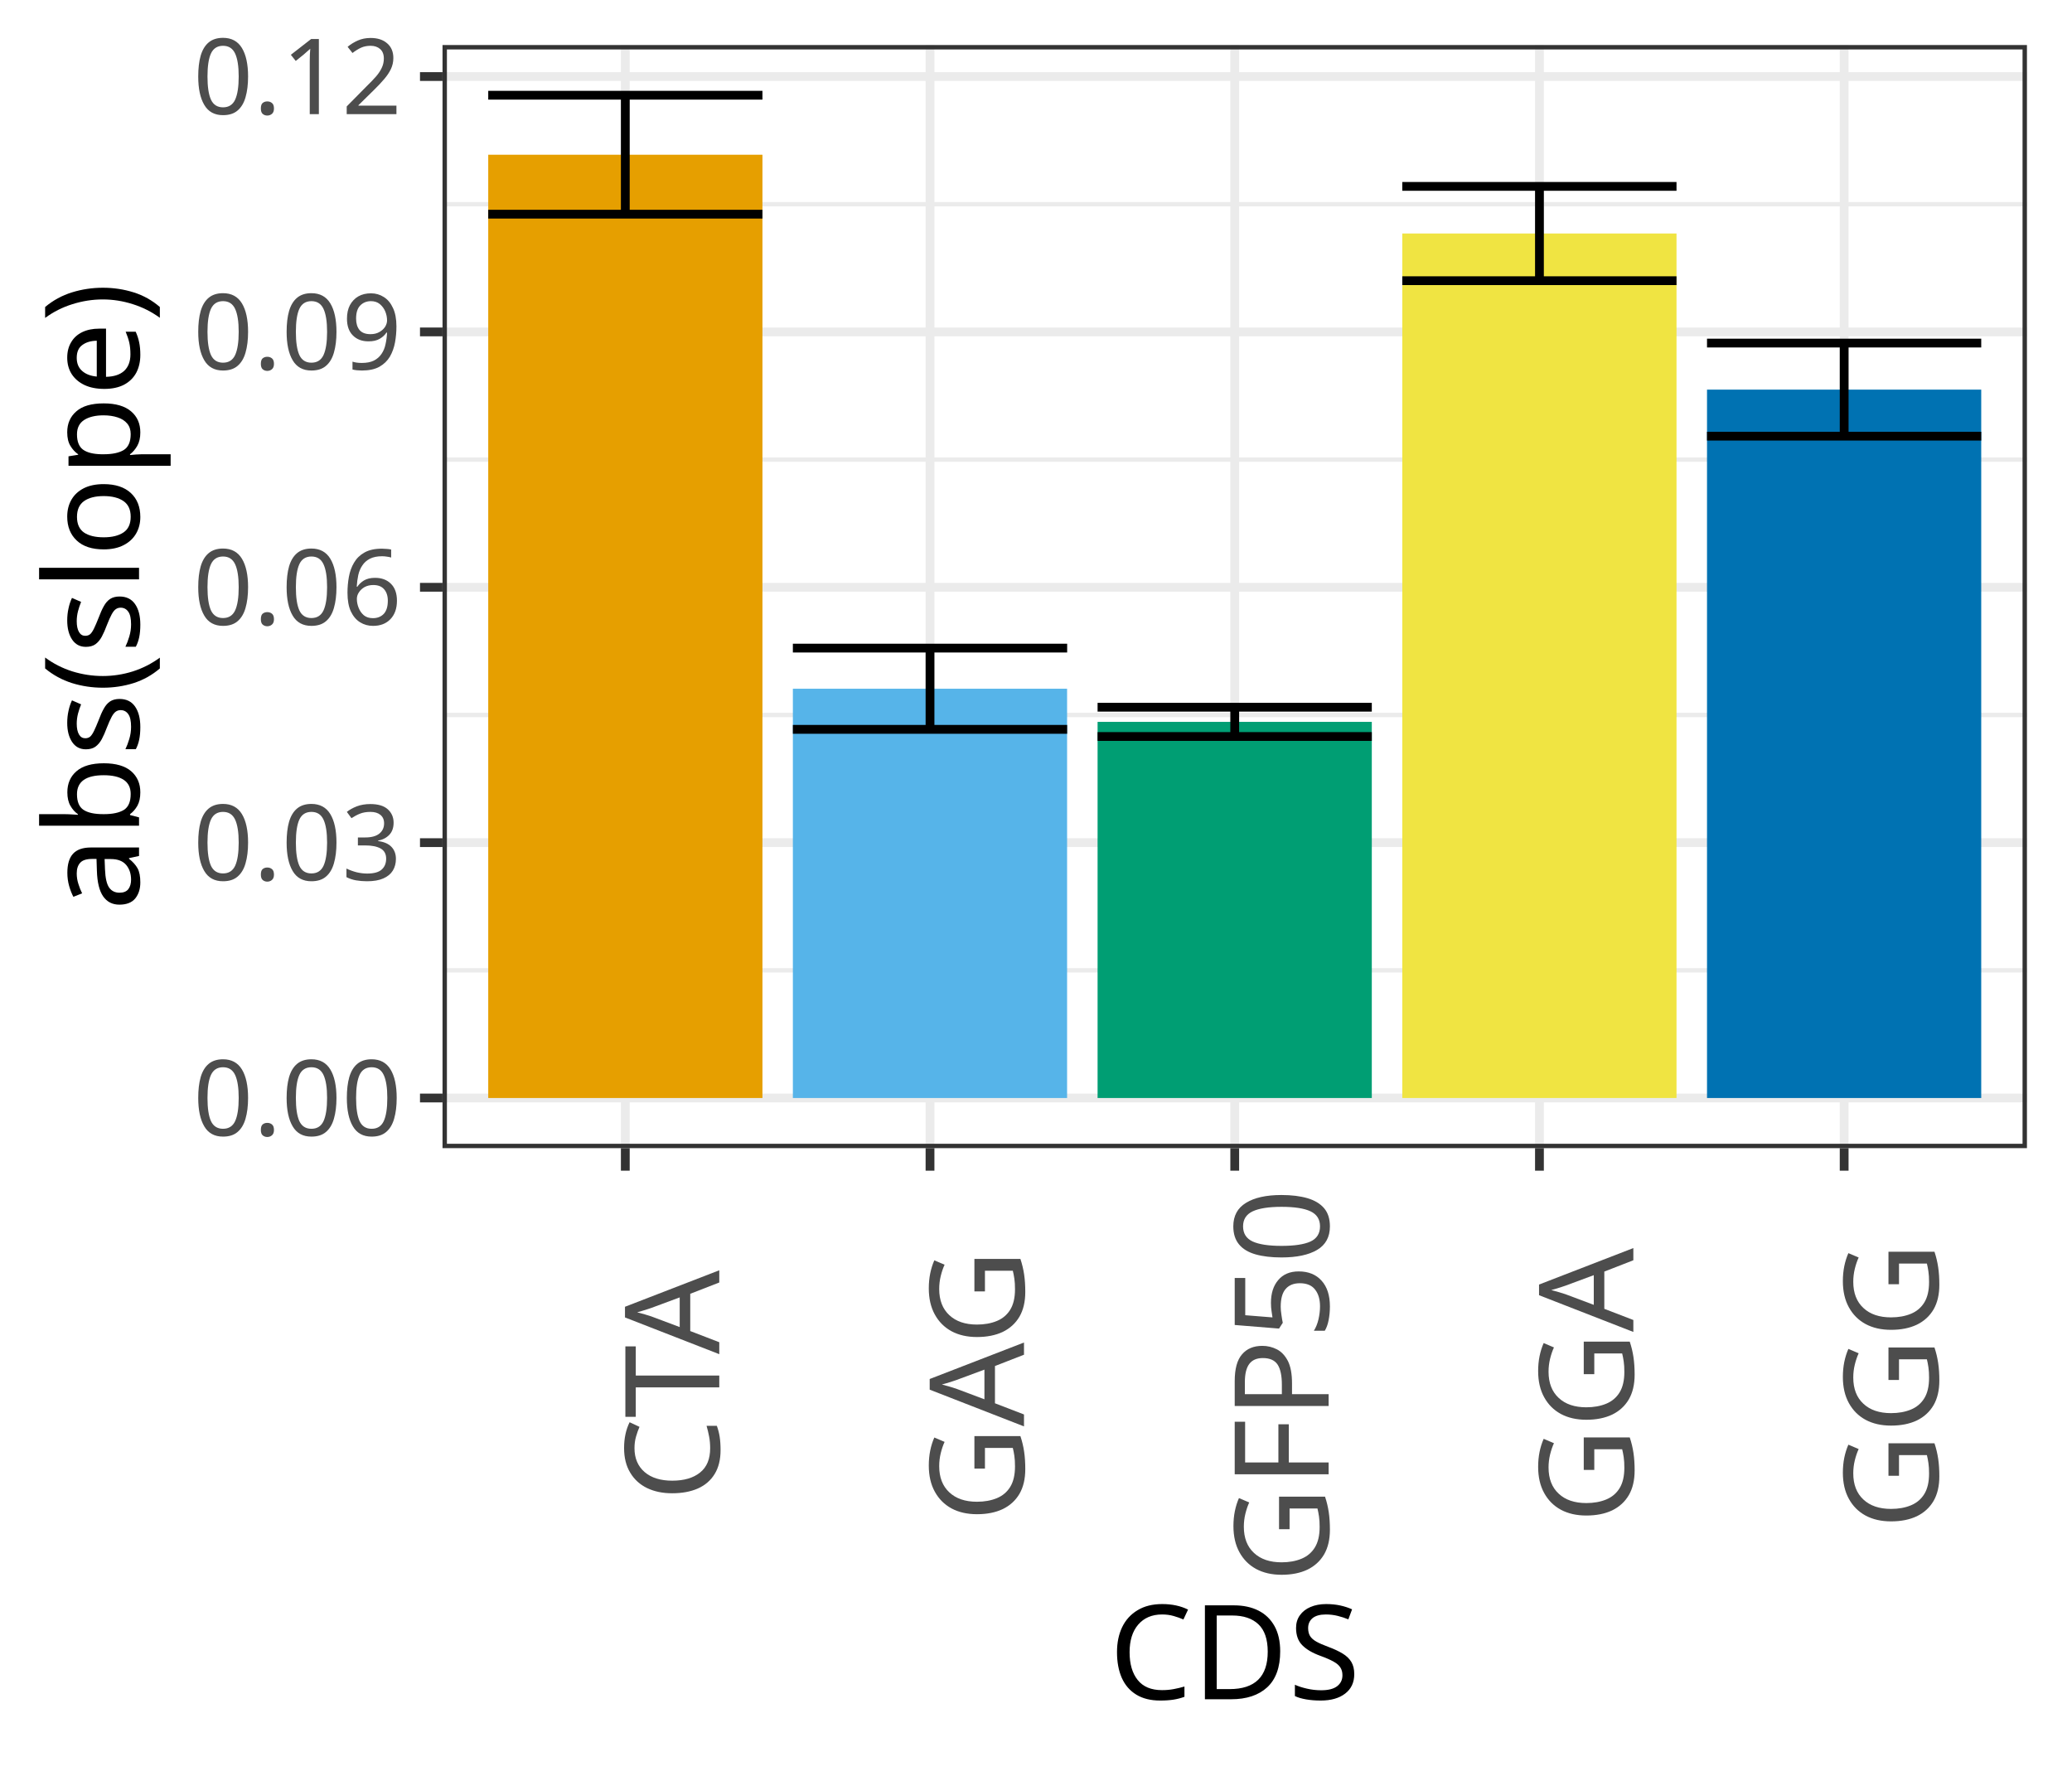
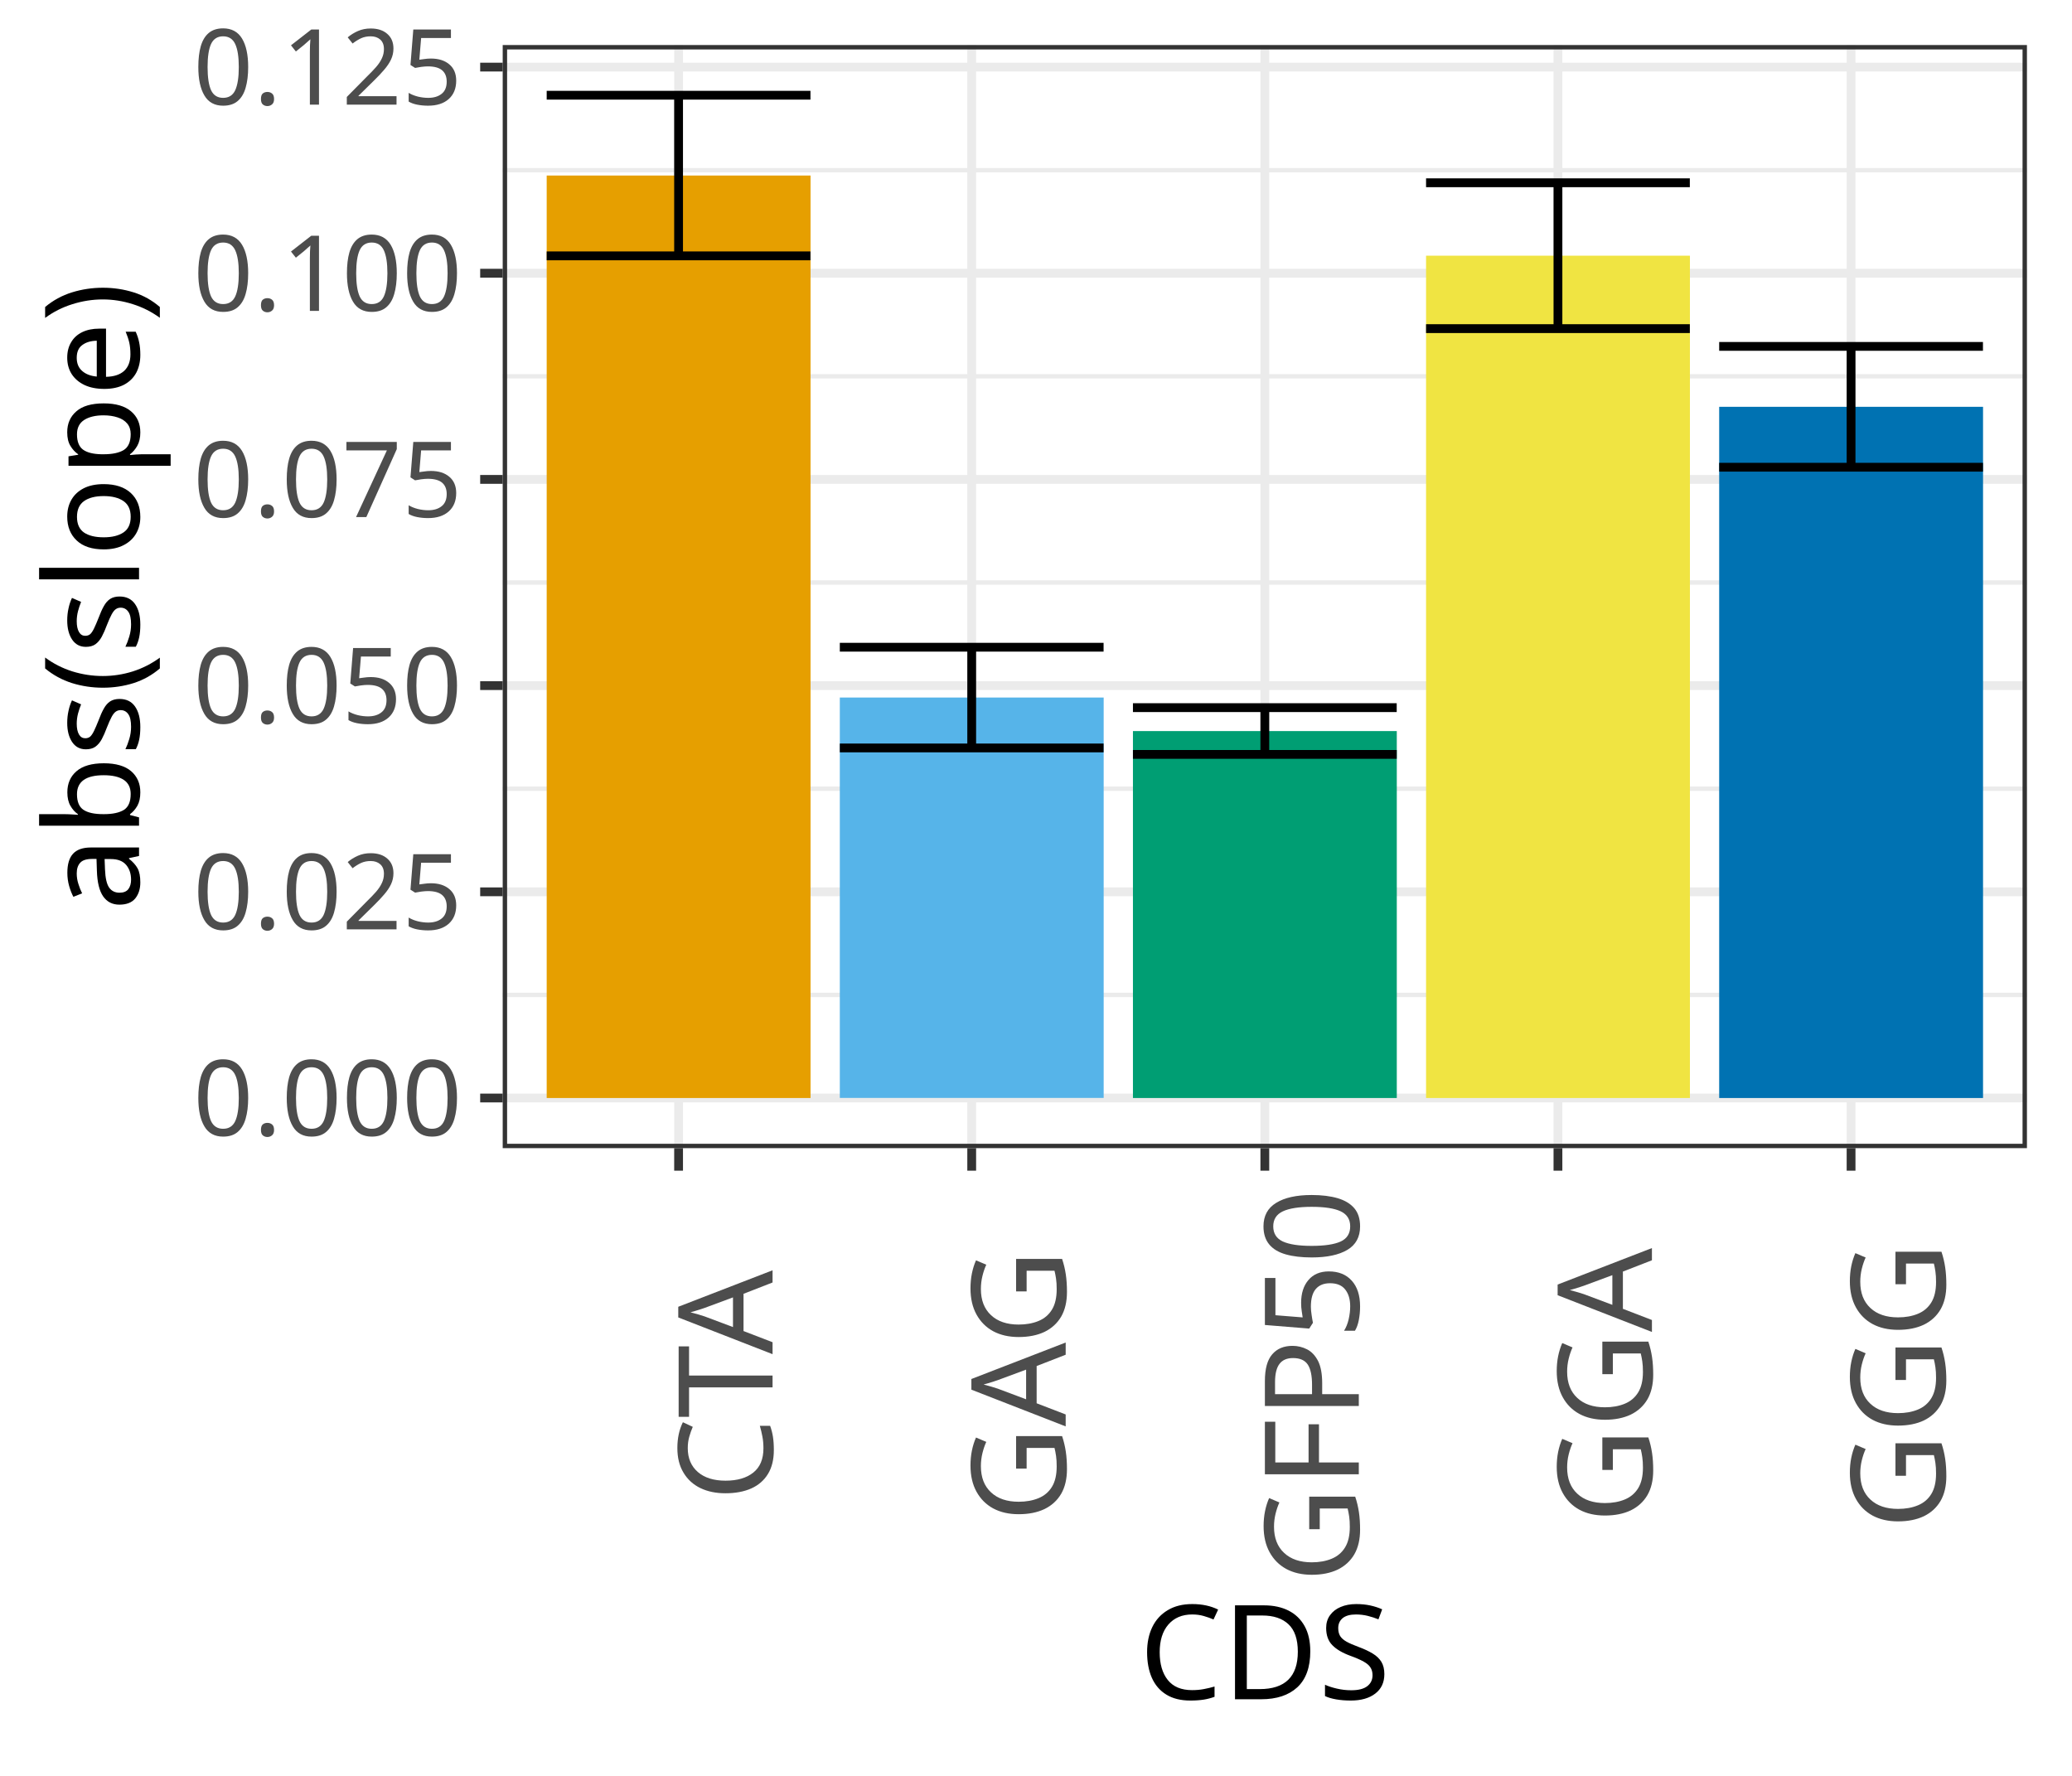
<svg xmlns="http://www.w3.org/2000/svg" class="svglite" width="252.00pt" height="216.00pt" viewBox="0 0 252.00 216.00">
  <defs>
    <style type="text/css">
    .svglite line, .svglite polyline, .svglite polygon, .svglite path, .svglite rect, .svglite circle {
      fill: none;
      stroke: #000000;
      stroke-linecap: round;
      stroke-linejoin: round;
      stroke-miterlimit: 10.00;
    }
    .svglite text {
      white-space: pre;
    }
  </style>
  </defs>
  <rect width="100%" height="100%" style="stroke: none; fill: #FFFFFF;" />
  <defs>
    <clipPath id="cpMC4wMHwyNTIuMDB8MC4wMHwyMTYuMDA=">
      <rect x="0.00" y="0.00" width="252.00" height="216.00" />
    </clipPath>
  </defs>
  <g clip-path="url(#cpMC4wMHwyNTIuMDB8MC4wMHwyMTYuMDA=)">
    <rect x="0.00" y="0.00" width="252.00" height="216.00" style="stroke-width: 1.07; stroke: #FFFFFF; fill: #FFFFFF;" />
  </g>
  <defs>
-     <clipPath id="cpNTMuODJ8MjQ2LjUyfDUuNDh8MTM5LjY1">
-       <rect x="53.82" y="5.48" width="192.70" height="134.17" />
+     <clipPath id="cpNjEuMTR8MjQ2LjUyfDUuNDh8MTM5LjY1">
+       <rect x="61.14" y="5.48" width="185.38" height="134.17" />
    </clipPath>
  </defs>
-   <g clip-path="url(#cpNTMuODJ8MjQ2LjUyfDUuNDh8MTM5LjY1)">
-     <rect x="53.82" y="5.48" width="192.70" height="134.17" style="stroke-width: 1.07; stroke: none; fill: #FFFFFF;" />
-     <polyline points="53.82,118.02 246.52,118.02 " style="stroke-width: 0.53; stroke: #EBEBEB; stroke-linecap: butt;" />
-     <polyline points="53.82,86.96 246.52,86.96 " style="stroke-width: 0.53; stroke: #EBEBEB; stroke-linecap: butt;" />
-     <polyline points="53.82,55.90 246.52,55.90 " style="stroke-width: 0.53; stroke: #EBEBEB; stroke-linecap: butt;" />
-     <polyline points="53.82,24.84 246.52,24.84 " style="stroke-width: 0.53; stroke: #EBEBEB; stroke-linecap: butt;" />
-     <polyline points="53.82,133.55 246.52,133.55 " style="stroke-width: 1.07; stroke: #EBEBEB; stroke-linecap: butt;" />
-     <polyline points="53.82,102.49 246.52,102.49 " style="stroke-width: 1.07; stroke: #EBEBEB; stroke-linecap: butt;" />
-     <polyline points="53.82,71.43 246.52,71.43 " style="stroke-width: 1.07; stroke: #EBEBEB; stroke-linecap: butt;" />
-     <polyline points="53.82,40.37 246.52,40.37 " style="stroke-width: 1.07; stroke: #EBEBEB; stroke-linecap: butt;" />
-     <polyline points="53.82,9.31 246.52,9.31 " style="stroke-width: 1.07; stroke: #EBEBEB; stroke-linecap: butt;" />
-     <polyline points="76.05,139.65 76.05,5.48 " style="stroke-width: 1.07; stroke: #EBEBEB; stroke-linecap: butt;" />
-     <polyline points="113.11,139.65 113.11,5.48 " style="stroke-width: 1.07; stroke: #EBEBEB; stroke-linecap: butt;" />
-     <polyline points="150.17,139.65 150.17,5.48 " style="stroke-width: 1.07; stroke: #EBEBEB; stroke-linecap: butt;" />
-     <polyline points="187.23,139.65 187.23,5.48 " style="stroke-width: 1.07; stroke: #EBEBEB; stroke-linecap: butt;" />
-     <polyline points="224.29,139.65 224.29,5.48 " style="stroke-width: 1.07; stroke: #EBEBEB; stroke-linecap: butt;" />
-     <rect x="59.38" y="18.82" width="33.35" height="114.73" style="stroke-width: 1.07; stroke: none; stroke-linecap: butt; stroke-linejoin: miter; fill: #E69F00;" />
-     <rect x="96.43" y="83.77" width="33.35" height="49.78" style="stroke-width: 1.07; stroke: none; stroke-linecap: butt; stroke-linejoin: miter; fill: #56B4E9;" />
-     <rect x="133.49" y="87.80" width="33.35" height="45.75" style="stroke-width: 1.07; stroke: none; stroke-linecap: butt; stroke-linejoin: miter; fill: #009E73;" />
-     <rect x="170.55" y="28.40" width="33.35" height="105.15" style="stroke-width: 1.07; stroke: none; stroke-linecap: butt; stroke-linejoin: miter; fill: #F0E442;" />
-     <rect x="207.61" y="47.39" width="33.35" height="86.16" style="stroke-width: 1.07; stroke: none; stroke-linecap: butt; stroke-linejoin: miter; fill: #0072B2;" />
-     <polyline points="59.38,11.58 92.73,11.58 " style="stroke-width: 1.07; stroke-linecap: butt;" />
-     <polyline points="76.05,11.58 76.05,26.05 " style="stroke-width: 1.07; stroke-linecap: butt;" />
-     <polyline points="59.38,26.05 92.73,26.05 " style="stroke-width: 1.07; stroke-linecap: butt;" />
-     <polyline points="96.43,78.83 129.79,78.83 " style="stroke-width: 1.07; stroke-linecap: butt;" />
-     <polyline points="113.11,78.83 113.11,88.71 " style="stroke-width: 1.07; stroke-linecap: butt;" />
-     <polyline points="96.43,88.71 129.79,88.71 " style="stroke-width: 1.07; stroke-linecap: butt;" />
-     <polyline points="133.49,86.02 166.84,86.02 " style="stroke-width: 1.07; stroke-linecap: butt;" />
-     <polyline points="150.17,86.02 150.17,89.58 " style="stroke-width: 1.07; stroke-linecap: butt;" />
-     <polyline points="133.49,89.58 166.84,89.58 " style="stroke-width: 1.07; stroke-linecap: butt;" />
-     <polyline points="170.55,22.67 203.90,22.67 " style="stroke-width: 1.07; stroke-linecap: butt;" />
-     <polyline points="187.23,22.67 187.23,34.14 " style="stroke-width: 1.07; stroke-linecap: butt;" />
-     <polyline points="170.55,34.14 203.90,34.14 " style="stroke-width: 1.07; stroke-linecap: butt;" />
-     <polyline points="207.61,41.73 240.96,41.73 " style="stroke-width: 1.07; stroke-linecap: butt;" />
-     <polyline points="224.29,41.73 224.29,53.05 " style="stroke-width: 1.07; stroke-linecap: butt;" />
-     <polyline points="207.61,53.05 240.96,53.05 " style="stroke-width: 1.07; stroke-linecap: butt;" />
-     <rect x="53.82" y="5.48" width="192.70" height="134.17" style="stroke-width: 1.07; stroke: #333333;" />
+   <g clip-path="url(#cpNjEuMTR8MjQ2LjUyfDUuNDh8MTM5LjY1)">
+     <rect x="61.14" y="5.48" width="185.38" height="134.17" style="stroke-width: 1.07; stroke: none; fill: #FFFFFF;" />
+     <polyline points="61.14,121.01 246.52,121.01 " style="stroke-width: 0.53; stroke: #EBEBEB; stroke-linecap: butt;" />
+     <polyline points="61.14,95.93 246.52,95.93 " style="stroke-width: 0.53; stroke: #EBEBEB; stroke-linecap: butt;" />
+     <polyline points="61.14,70.85 246.52,70.85 " style="stroke-width: 0.53; stroke: #EBEBEB; stroke-linecap: butt;" />
+     <polyline points="61.14,45.77 246.52,45.77 " style="stroke-width: 0.53; stroke: #EBEBEB; stroke-linecap: butt;" />
+     <polyline points="61.14,20.70 246.52,20.70 " style="stroke-width: 0.53; stroke: #EBEBEB; stroke-linecap: butt;" />
+     <polyline points="61.14,133.55 246.52,133.55 " style="stroke-width: 1.07; stroke: #EBEBEB; stroke-linecap: butt;" />
+     <polyline points="61.14,108.47 246.52,108.47 " style="stroke-width: 1.07; stroke: #EBEBEB; stroke-linecap: butt;" />
+     <polyline points="61.14,83.39 246.52,83.39 " style="stroke-width: 1.07; stroke: #EBEBEB; stroke-linecap: butt;" />
+     <polyline points="61.14,58.31 246.52,58.31 " style="stroke-width: 1.07; stroke: #EBEBEB; stroke-linecap: butt;" />
+     <polyline points="61.14,33.23 246.52,33.23 " style="stroke-width: 1.07; stroke: #EBEBEB; stroke-linecap: butt;" />
+     <polyline points="61.14,8.16 246.52,8.16 " style="stroke-width: 1.07; stroke: #EBEBEB; stroke-linecap: butt;" />
+     <polyline points="82.53,139.65 82.53,5.48 " style="stroke-width: 1.07; stroke: #EBEBEB; stroke-linecap: butt;" />
+     <polyline points="118.18,139.65 118.18,5.48 " style="stroke-width: 1.07; stroke: #EBEBEB; stroke-linecap: butt;" />
+     <polyline points="153.83,139.65 153.83,5.48 " style="stroke-width: 1.07; stroke: #EBEBEB; stroke-linecap: butt;" />
+     <polyline points="189.48,139.65 189.48,5.48 " style="stroke-width: 1.07; stroke: #EBEBEB; stroke-linecap: butt;" />
+     <polyline points="225.13,139.65 225.13,5.48 " style="stroke-width: 1.07; stroke: #EBEBEB; stroke-linecap: butt;" />
+     <rect x="66.49" y="21.35" width="32.09" height="112.20" style="stroke-width: 1.07; stroke: none; stroke-linecap: butt; stroke-linejoin: miter; fill: #E69F00;" />
+     <rect x="102.14" y="84.84" width="32.09" height="48.70" style="stroke-width: 1.07; stroke: none; stroke-linecap: butt; stroke-linejoin: miter; fill: #56B4E9;" />
+     <rect x="137.79" y="88.92" width="32.09" height="44.63" style="stroke-width: 1.07; stroke: none; stroke-linecap: butt; stroke-linejoin: miter; fill: #009E73;" />
+     <rect x="173.44" y="31.10" width="32.09" height="102.45" style="stroke-width: 1.07; stroke: none; stroke-linecap: butt; stroke-linejoin: miter; fill: #F0E442;" />
+     <rect x="209.09" y="49.48" width="32.09" height="84.07" style="stroke-width: 1.07; stroke: none; stroke-linecap: butt; stroke-linejoin: miter; fill: #0072B2;" />
+     <polyline points="66.49,11.58 98.57,11.58 " style="stroke-width: 1.07; stroke-linecap: butt;" />
+     <polyline points="82.53,11.58 82.53,31.12 " style="stroke-width: 1.07; stroke-linecap: butt;" />
+     <polyline points="66.49,31.12 98.57,31.12 " style="stroke-width: 1.07; stroke-linecap: butt;" />
+     <polyline points="102.14,78.72 134.22,78.72 " style="stroke-width: 1.07; stroke-linecap: butt;" />
+     <polyline points="118.18,78.72 118.18,90.97 " style="stroke-width: 1.07; stroke-linecap: butt;" />
+     <polyline points="102.14,90.97 134.22,90.97 " style="stroke-width: 1.07; stroke-linecap: butt;" />
+     <polyline points="137.79,86.07 169.87,86.07 " style="stroke-width: 1.07; stroke-linecap: butt;" />
+     <polyline points="153.83,86.07 153.83,91.76 " style="stroke-width: 1.07; stroke-linecap: butt;" />
+     <polyline points="137.79,91.76 169.87,91.76 " style="stroke-width: 1.07; stroke-linecap: butt;" />
+     <polyline points="173.44,22.23 205.52,22.23 " style="stroke-width: 1.07; stroke-linecap: butt;" />
+     <polyline points="189.48,22.23 189.48,39.97 " style="stroke-width: 1.07; stroke-linecap: butt;" />
+     <polyline points="173.44,39.97 205.52,39.97 " style="stroke-width: 1.07; stroke-linecap: butt;" />
+     <polyline points="209.09,42.13 241.17,42.13 " style="stroke-width: 1.07; stroke-linecap: butt;" />
+     <polyline points="225.13,42.13 225.13,56.83 " style="stroke-width: 1.07; stroke-linecap: butt;" />
+     <polyline points="209.09,56.83 241.17,56.83 " style="stroke-width: 1.07; stroke-linecap: butt;" />
+     <rect x="61.14" y="5.48" width="185.38" height="134.17" style="stroke-width: 1.07; stroke: #333333;" />
  </g>
  <g clip-path="url(#cpMC4wMHwyNTIuMDB8MC4wMHwyMTYuMDA=)">
-     <text x="48.88" y="138.12" text-anchor="end" style="font-size: 12.80px;fill: #4D4D4D; font-family: &quot;Noto Sans&quot;;" textLength="25.39px" lengthAdjust="spacingAndGlyphs">0.00</text>
-     <text x="48.88" y="107.06" text-anchor="end" style="font-size: 12.80px;fill: #4D4D4D; font-family: &quot;Noto Sans&quot;;" textLength="25.39px" lengthAdjust="spacingAndGlyphs">0.03</text>
-     <text x="48.88" y="76.00" text-anchor="end" style="font-size: 12.80px;fill: #4D4D4D; font-family: &quot;Noto Sans&quot;;" textLength="25.39px" lengthAdjust="spacingAndGlyphs">0.06</text>
-     <text x="48.88" y="44.94" text-anchor="end" style="font-size: 12.80px;fill: #4D4D4D; font-family: &quot;Noto Sans&quot;;" textLength="25.39px" lengthAdjust="spacingAndGlyphs">0.09</text>
-     <text x="48.88" y="13.88" text-anchor="end" style="font-size: 12.80px;fill: #4D4D4D; font-family: &quot;Noto Sans&quot;;" textLength="25.39px" lengthAdjust="spacingAndGlyphs">0.12</text>
-     <polyline points="51.08,133.55 53.82,133.55 " style="stroke-width: 1.07; stroke: #333333; stroke-linecap: butt;" />
-     <polyline points="51.08,102.49 53.82,102.49 " style="stroke-width: 1.07; stroke: #333333; stroke-linecap: butt;" />
-     <polyline points="51.08,71.43 53.82,71.43 " style="stroke-width: 1.07; stroke: #333333; stroke-linecap: butt;" />
-     <polyline points="51.08,40.37 53.82,40.37 " style="stroke-width: 1.07; stroke: #333333; stroke-linecap: butt;" />
-     <polyline points="51.08,9.31 53.82,9.31 " style="stroke-width: 1.07; stroke: #333333; stroke-linecap: butt;" />
-     <polyline points="76.05,142.39 76.05,139.65 " style="stroke-width: 1.07; stroke: #333333; stroke-linecap: butt;" />
-     <polyline points="113.11,142.39 113.11,139.65 " style="stroke-width: 1.07; stroke: #333333; stroke-linecap: butt;" />
-     <polyline points="150.17,142.39 150.17,139.65 " style="stroke-width: 1.07; stroke: #333333; stroke-linecap: butt;" />
-     <polyline points="187.23,142.39 187.23,139.65 " style="stroke-width: 1.07; stroke: #333333; stroke-linecap: butt;" />
-     <polyline points="224.29,142.39 224.29,139.65 " style="stroke-width: 1.07; stroke: #333333; stroke-linecap: butt;" />
-     <text transform="translate(87.48,168.54) rotate(-90)" text-anchor="middle" style="font-size: 16.00px;fill: #4D4D4D; font-family: &quot;Noto Sans&quot;;" textLength="29.23px" lengthAdjust="spacingAndGlyphs">CTA</text>
-     <text transform="translate(124.54,168.54) rotate(-90)" text-anchor="middle" style="font-size: 16.00px;fill: #4D4D4D; font-family: &quot;Noto Sans&quot;;" textLength="33.52px" lengthAdjust="spacingAndGlyphs">GAG</text>
-     <text transform="translate(161.59,168.54) rotate(-90)" text-anchor="middle" style="font-size: 16.00px;fill: #4D4D4D; font-family: &quot;Noto Sans&quot;;" textLength="47.93px" lengthAdjust="spacingAndGlyphs">GFP50</text>
-     <text transform="translate(198.65,168.54) rotate(-90)" text-anchor="middle" style="font-size: 16.00px;fill: #4D4D4D; font-family: &quot;Noto Sans&quot;;" textLength="33.52px" lengthAdjust="spacingAndGlyphs">GGA</text>
-     <text transform="translate(235.71,168.54) rotate(-90)" text-anchor="middle" style="font-size: 16.00px;fill: #4D4D4D; font-family: &quot;Noto Sans&quot;;" textLength="34.95px" lengthAdjust="spacingAndGlyphs">GGG</text>
-     <text x="150.17" y="206.68" text-anchor="middle" style="font-size: 16.00px; font-family: &quot;Noto Sans&quot;;" textLength="30.57px" lengthAdjust="spacingAndGlyphs">CDS</text>
+     <text x="56.21" y="138.12" text-anchor="end" style="font-size: 12.80px;fill: #4D4D4D; font-family: &quot;Noto Sans&quot;;" textLength="32.72px" lengthAdjust="spacingAndGlyphs">0.000</text>
+     <text x="56.21" y="113.04" text-anchor="end" style="font-size: 12.80px;fill: #4D4D4D; font-family: &quot;Noto Sans&quot;;" textLength="32.72px" lengthAdjust="spacingAndGlyphs">0.025</text>
+     <text x="56.21" y="87.96" text-anchor="end" style="font-size: 12.80px;fill: #4D4D4D; font-family: &quot;Noto Sans&quot;;" textLength="32.72px" lengthAdjust="spacingAndGlyphs">0.050</text>
+     <text x="56.21" y="62.89" text-anchor="end" style="font-size: 12.80px;fill: #4D4D4D; font-family: &quot;Noto Sans&quot;;" textLength="32.72px" lengthAdjust="spacingAndGlyphs">0.075</text>
+     <text x="56.21" y="37.81" text-anchor="end" style="font-size: 12.80px;fill: #4D4D4D; font-family: &quot;Noto Sans&quot;;" textLength="32.72px" lengthAdjust="spacingAndGlyphs">0.100</text>
+     <text x="56.21" y="12.73" text-anchor="end" style="font-size: 12.80px;fill: #4D4D4D; font-family: &quot;Noto Sans&quot;;" textLength="32.72px" lengthAdjust="spacingAndGlyphs">0.125</text>
+     <polyline points="58.40,133.55 61.14,133.55 " style="stroke-width: 1.07; stroke: #333333; stroke-linecap: butt;" />
+     <polyline points="58.40,108.47 61.14,108.47 " style="stroke-width: 1.07; stroke: #333333; stroke-linecap: butt;" />
+     <polyline points="58.40,83.39 61.14,83.39 " style="stroke-width: 1.07; stroke: #333333; stroke-linecap: butt;" />
+     <polyline points="58.40,58.31 61.14,58.31 " style="stroke-width: 1.07; stroke: #333333; stroke-linecap: butt;" />
+     <polyline points="58.40,33.23 61.14,33.23 " style="stroke-width: 1.07; stroke: #333333; stroke-linecap: butt;" />
+     <polyline points="58.40,8.16 61.14,8.16 " style="stroke-width: 1.07; stroke: #333333; stroke-linecap: butt;" />
+     <polyline points="82.53,142.39 82.53,139.65 " style="stroke-width: 1.07; stroke: #333333; stroke-linecap: butt;" />
+     <polyline points="118.18,142.39 118.18,139.65 " style="stroke-width: 1.07; stroke: #333333; stroke-linecap: butt;" />
+     <polyline points="153.83,142.39 153.83,139.65 " style="stroke-width: 1.07; stroke: #333333; stroke-linecap: butt;" />
+     <polyline points="189.48,142.39 189.48,139.65 " style="stroke-width: 1.07; stroke: #333333; stroke-linecap: butt;" />
+     <polyline points="225.13,142.39 225.13,139.65 " style="stroke-width: 1.07; stroke: #333333; stroke-linecap: butt;" />
+     <text transform="translate(93.96,168.54) rotate(-90)" text-anchor="middle" style="font-size: 16.00px;fill: #4D4D4D; font-family: &quot;Noto Sans&quot;;" textLength="29.23px" lengthAdjust="spacingAndGlyphs">CTA</text>
+     <text transform="translate(129.61,168.54) rotate(-90)" text-anchor="middle" style="font-size: 16.00px;fill: #4D4D4D; font-family: &quot;Noto Sans&quot;;" textLength="33.52px" lengthAdjust="spacingAndGlyphs">GAG</text>
+     <text transform="translate(165.26,168.54) rotate(-90)" text-anchor="middle" style="font-size: 16.00px;fill: #4D4D4D; font-family: &quot;Noto Sans&quot;;" textLength="47.93px" lengthAdjust="spacingAndGlyphs">GFP50</text>
+     <text transform="translate(200.91,168.54) rotate(-90)" text-anchor="middle" style="font-size: 16.00px;fill: #4D4D4D; font-family: &quot;Noto Sans&quot;;" textLength="33.52px" lengthAdjust="spacingAndGlyphs">GGA</text>
+     <text transform="translate(236.56,168.54) rotate(-90)" text-anchor="middle" style="font-size: 16.00px;fill: #4D4D4D; font-family: &quot;Noto Sans&quot;;" textLength="34.95px" lengthAdjust="spacingAndGlyphs">GGG</text>
+     <text x="153.83" y="206.68" text-anchor="middle" style="font-size: 16.00px; font-family: &quot;Noto Sans&quot;;" textLength="30.57px" lengthAdjust="spacingAndGlyphs">CDS</text>
    <text transform="translate(16.91,72.56) rotate(-90)" text-anchor="middle" style="font-size: 16.00px; font-family: &quot;Noto Sans&quot;;" textLength="76.41px" lengthAdjust="spacingAndGlyphs">abs(slope)</text>
  </g>
</svg>
